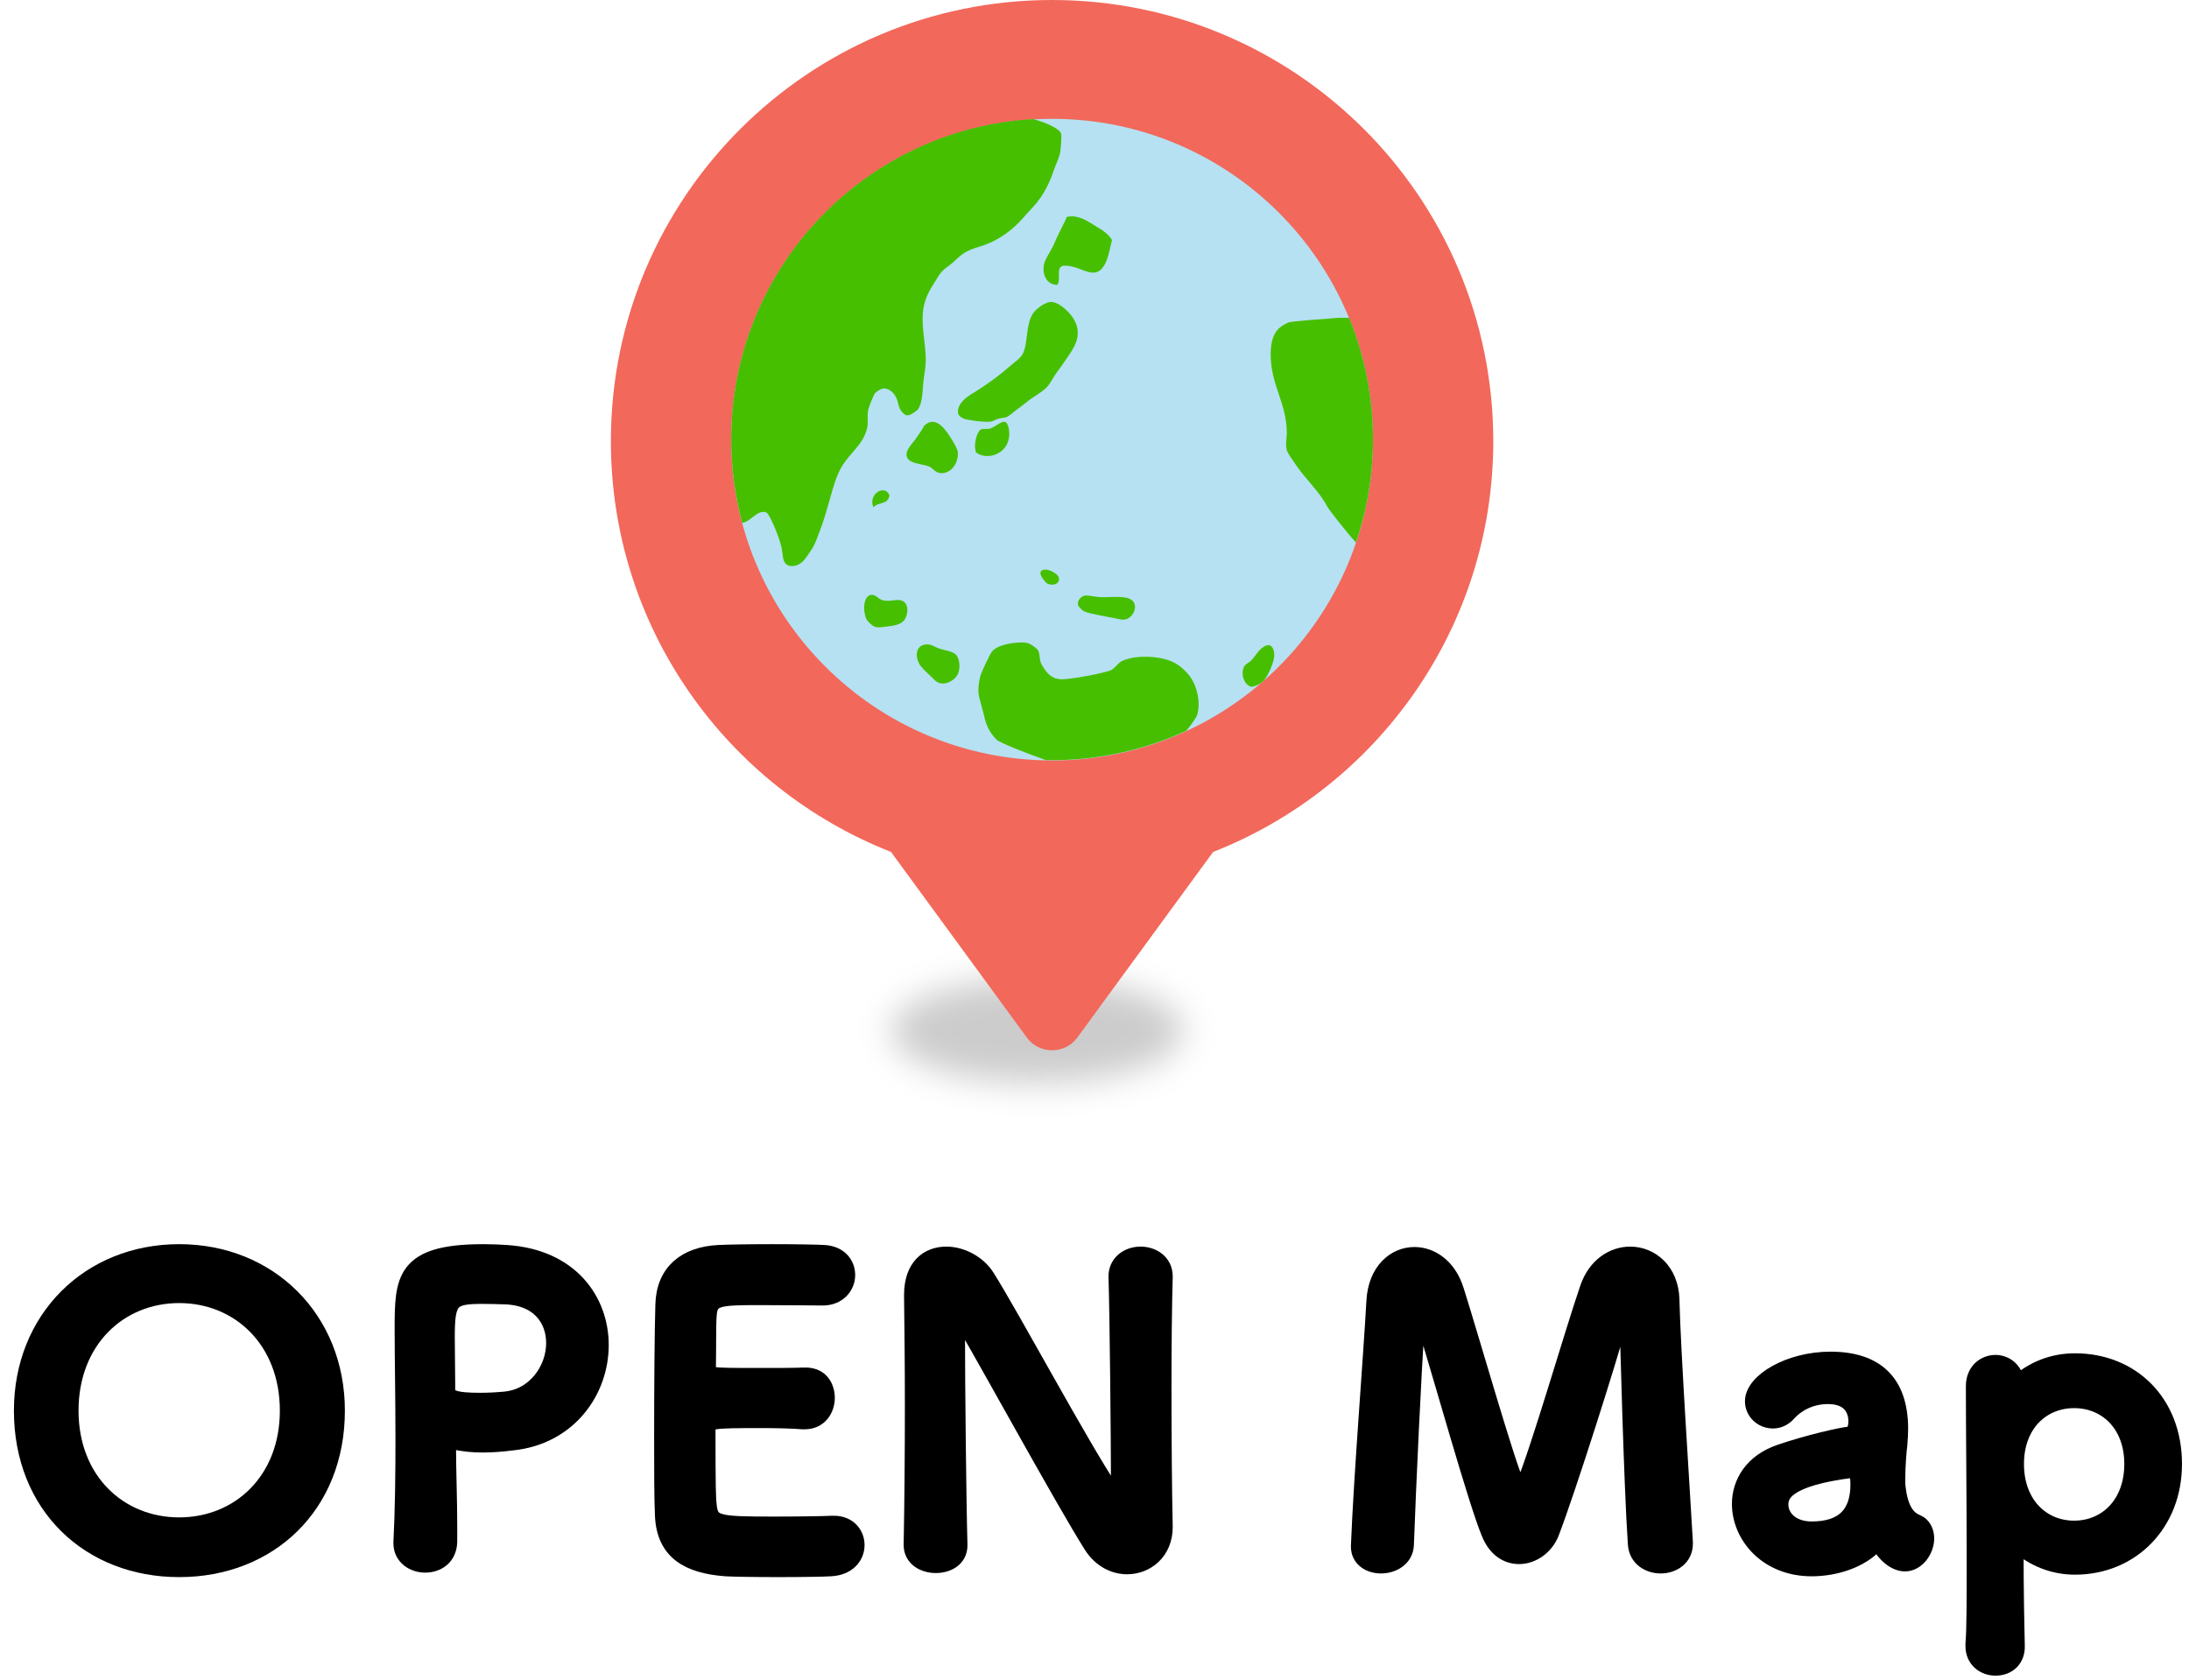
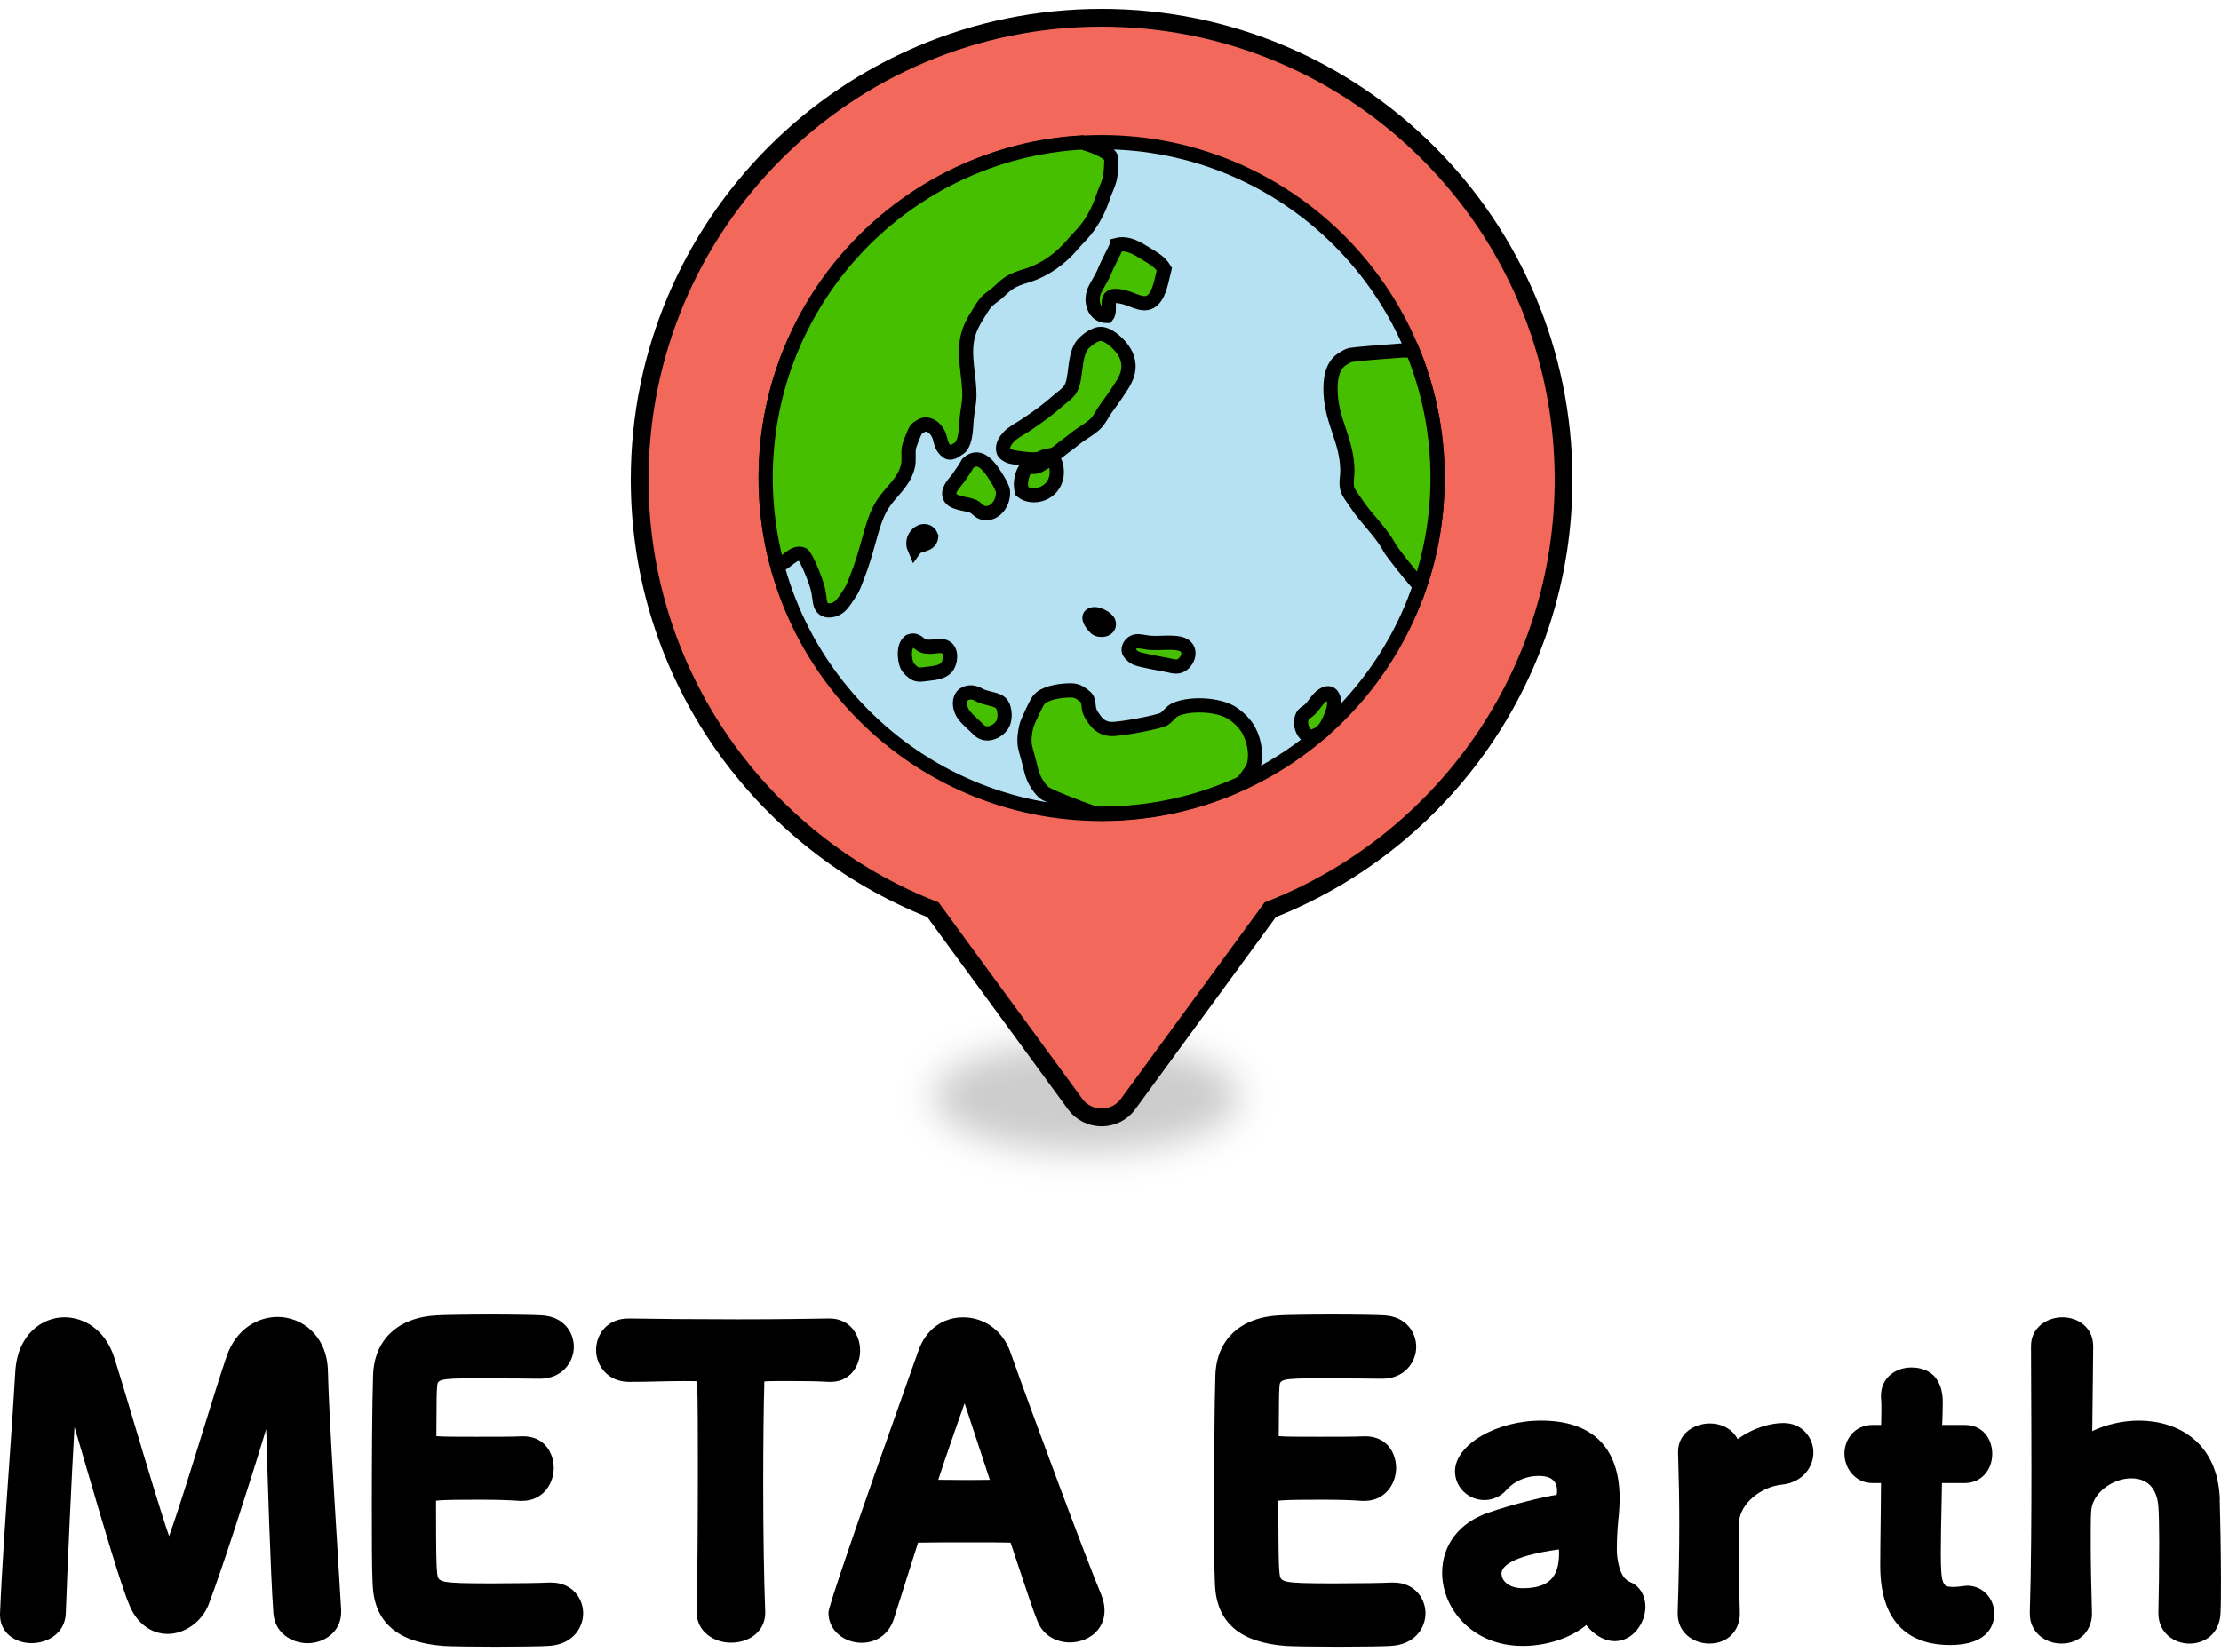
- <svg xmlns="http://www.w3.org/2000/svg" width="129" height="99" viewBox="0 0 129 99" fill="none">
-   <path d="M10.56 92.456C5.28 92.456 1.32 88.736 1.32 83.144C1.32 77.744 5.28 73.832 10.56 73.832C15.84 73.832 19.824 77.744 19.824 83.144C19.824 88.736 15.84 92.456 10.56 92.456ZM10.56 89.936C14.112 89.936 16.992 87.272 16.992 83.144C16.992 78.992 14.112 76.304 10.56 76.304C7.008 76.304 4.128 78.992 4.128 83.144C4.128 87.272 7.008 89.936 10.56 89.936Z" fill="black" />
-   <path d="M26.445 90.872C26.421 91.784 25.749 92.192 25.053 92.192C24.381 92.192 23.685 91.76 23.685 90.968C23.685 90.944 23.685 90.92 23.685 90.896C23.781 89.024 23.805 86.912 23.805 84.872C23.805 82.4 23.757 80.048 23.757 78.368C23.757 75.416 23.781 73.832 28.485 73.832C28.989 73.832 29.469 73.856 29.829 73.88C33.621 74.12 35.373 76.688 35.373 79.28C35.373 81.944 33.525 84.656 30.165 84.992C29.589 85.064 29.037 85.112 28.437 85.112C27.885 85.112 27.309 85.064 26.685 84.92C26.613 84.896 26.565 84.896 26.517 84.896C26.397 84.896 26.373 84.968 26.373 85.16C26.373 86.648 26.445 88.352 26.445 89.936C26.445 90.248 26.445 90.56 26.445 90.872ZM29.589 76.376C29.589 76.376 29.013 76.352 28.437 76.352C26.517 76.352 26.301 76.616 26.301 78.848C26.301 79.688 26.325 80.672 26.325 81.512C26.325 81.656 26.325 81.776 26.325 81.92C26.325 82.424 26.805 82.592 28.293 82.592C28.749 82.592 29.253 82.568 29.757 82.52C31.581 82.352 32.685 80.696 32.685 79.16C32.685 77.72 31.749 76.376 29.589 76.376Z" fill="black" />
-   <path d="M48.481 76.448C48.481 76.448 46.345 76.424 44.713 76.424C42.313 76.424 41.809 76.472 41.737 77.504C41.689 78.08 41.713 79.256 41.689 80.648C41.689 81.128 41.713 81.128 44.665 81.128C45.769 81.128 46.921 81.128 47.353 81.104C48.697 81.032 48.697 82.304 48.697 82.376C48.697 83.072 48.265 83.744 47.425 83.744C47.401 83.744 47.353 83.744 47.305 83.744C46.705 83.696 45.793 83.672 44.881 83.672C41.905 83.672 41.665 83.696 41.665 84.2C41.665 87.776 41.689 88.328 41.737 88.736C41.857 89.84 42.241 89.888 45.625 89.888C47.041 89.888 48.577 89.864 49.033 89.84C49.081 89.84 49.105 89.84 49.153 89.84C49.993 89.84 50.449 90.44 50.449 91.064C50.449 91.712 49.969 92.36 48.937 92.408C48.625 92.432 47.233 92.456 45.841 92.456C44.473 92.456 43.081 92.432 42.769 92.408C40.561 92.24 39.193 91.448 39.097 89.336C39.049 88.328 39.049 86.552 39.049 84.608C39.049 81.68 39.073 78.416 39.121 76.904C39.169 74.984 40.417 73.976 42.361 73.88C42.793 73.856 44.161 73.832 45.505 73.832C46.873 73.832 48.193 73.856 48.553 73.88C49.465 73.928 49.897 74.528 49.897 75.152C49.897 75.8 49.393 76.448 48.481 76.448Z" fill="black" />
-   <path d="M53.753 91.064V91.04C53.801 88.568 53.825 85.664 53.825 82.904C53.825 80.504 53.801 78.224 53.777 76.424C53.777 76.4 53.777 76.352 53.777 76.328C53.777 74.648 54.713 73.976 55.769 73.976C56.657 73.976 57.617 74.48 58.121 75.272C59.633 77.672 63.641 85.16 65.465 87.896C65.609 88.112 65.729 88.232 65.801 88.232C65.873 88.232 65.969 88.16 65.969 87.224C65.969 84.968 65.897 77.48 65.825 75.272C65.801 74.48 66.449 73.976 67.217 73.976C67.913 73.976 68.609 74.408 68.609 75.224C68.609 75.248 68.609 75.248 68.609 75.272C68.561 76.952 68.537 79.28 68.537 81.68C68.537 84.728 68.561 87.872 68.609 89.96C68.609 89.984 68.609 90.008 68.609 90.008C68.609 91.448 67.553 92.288 66.425 92.288C65.657 92.288 64.889 91.904 64.361 91.088C62.681 88.424 58.193 80.216 56.897 78.032C56.801 77.888 56.633 77.576 56.513 77.576C56.369 77.576 56.369 77.816 56.369 78.92C56.369 81.416 56.441 88.496 56.513 91.04C56.513 91.064 56.513 91.064 56.513 91.088C56.513 91.856 55.841 92.216 55.145 92.216C54.449 92.216 53.753 91.832 53.753 91.064Z" fill="black" />
-   <path d="M80.111 91.16C80.111 91.16 80.111 91.136 80.111 91.112C80.279 86.912 80.831 80.168 81.023 76.688C81.119 74.912 82.223 74 83.351 74C84.335 74 85.343 74.672 85.775 76.064C86.687 78.944 88.799 86.384 89.375 87.56C89.447 87.704 89.519 87.776 89.615 87.776C89.687 87.776 89.783 87.704 89.831 87.56C90.743 85.352 92.663 78.68 93.599 75.944C94.055 74.6 95.087 73.976 96.071 73.976C97.271 73.976 98.423 74.912 98.471 76.592C98.543 79.688 99.071 87.488 99.263 90.896C99.263 90.92 99.263 90.944 99.263 90.992C99.263 91.808 98.567 92.24 97.871 92.24C97.175 92.24 96.479 91.832 96.431 90.992C96.191 87.56 95.951 78.032 95.951 78.032C95.951 77.624 95.855 77.456 95.735 77.456C95.615 77.456 95.447 77.672 95.375 77.96C94.847 79.952 92.375 87.752 91.391 90.32C91.079 91.136 90.311 91.688 89.519 91.688C88.847 91.688 88.175 91.304 87.791 90.344C87.023 88.52 84.911 80.912 84.023 78.08C83.927 77.792 83.807 77.624 83.711 77.624C83.591 77.624 83.495 77.816 83.447 78.32C83.279 80.432 82.943 87.728 82.823 91.04C82.799 91.832 82.079 92.24 81.383 92.24C80.735 92.24 80.111 91.88 80.111 91.16Z" fill="black" />
-   <path d="M112.26 92.12C111.996 92.12 111.684 92 111.396 91.76C111.18 91.592 110.964 91.328 110.748 90.968C110.724 90.92 110.676 90.896 110.652 90.896C110.604 90.896 110.556 90.92 110.508 90.968C109.692 91.904 108.18 92.408 106.764 92.408C104.124 92.408 102.564 90.488 102.564 88.64C102.564 87.416 103.284 86.192 104.892 85.64C106.548 85.064 108.612 84.608 108.996 84.584C109.236 84.56 109.428 84.272 109.428 83.768C109.428 83.48 109.356 82.256 107.724 82.256C106.644 82.256 105.828 82.76 105.372 83.264C105.108 83.576 104.772 83.696 104.484 83.696C103.86 83.696 103.332 83.216 103.332 82.592C103.332 81.44 105.444 80.168 107.868 80.168C110.508 80.168 111.948 81.464 111.948 84.224C111.948 84.536 111.924 84.824 111.9 85.16C111.852 85.52 111.78 86.432 111.78 87.152C111.78 87.368 111.78 87.56 111.804 87.704C112.02 89.624 112.908 89.696 113.1 89.84C113.364 90.032 113.484 90.344 113.484 90.68C113.484 91.352 112.956 92.12 112.26 92.12ZM109.212 86.6H109.188C105.132 87.104 104.892 88.112 104.892 88.688C104.892 89.432 105.54 90.176 106.764 90.176C108.708 90.176 109.548 89.192 109.548 87.488C109.548 87.128 109.5 86.6 109.212 86.6Z" fill="black" />
-   <path d="M118.799 81.464C118.823 81.512 118.847 81.536 118.871 81.536C118.895 81.536 118.919 81.536 118.943 81.512C119.831 80.744 120.959 80.264 122.279 80.264C125.591 80.264 128.087 82.664 128.087 86.288C128.087 89.792 125.591 92.312 122.279 92.312C120.959 92.312 119.831 91.808 118.943 91.04C118.895 91.016 118.847 90.968 118.823 90.968C118.775 90.968 118.751 91.016 118.751 91.112C118.751 93.752 118.799 96.032 118.823 97.016C118.847 97.76 118.343 98.264 117.599 98.264C116.951 98.264 116.327 97.832 116.327 97.016C116.327 96.968 116.327 96.944 116.327 96.896C116.399 96.032 116.399 94.232 116.399 92.12C116.399 88.496 116.351 83.984 116.351 81.704C116.351 80.816 116.975 80.36 117.599 80.36C118.151 80.36 118.703 80.744 118.799 81.464ZM122.231 90.128C124.151 90.128 125.687 88.664 125.687 86.288C125.687 83.936 124.151 82.496 122.231 82.496C120.311 82.496 118.775 83.936 118.775 86.288C118.775 88.664 120.311 90.128 122.231 90.128Z" fill="black" />
-   <path d="M10.56 92.456C5.28 92.456 1.32 88.736 1.32 83.144C1.32 77.744 5.28 73.832 10.56 73.832C15.84 73.832 19.824 77.744 19.824 83.144C19.824 88.736 15.84 92.456 10.56 92.456ZM10.56 89.936C14.112 89.936 16.992 87.272 16.992 83.144C16.992 78.992 14.112 76.304 10.56 76.304C7.008 76.304 4.128 78.992 4.128 83.144C4.128 87.272 7.008 89.936 10.56 89.936Z" stroke="black" />
-   <path d="M26.445 90.872C26.421 91.784 25.749 92.192 25.053 92.192C24.381 92.192 23.685 91.76 23.685 90.968C23.685 90.944 23.685 90.92 23.685 90.896C23.781 89.024 23.805 86.912 23.805 84.872C23.805 82.4 23.757 80.048 23.757 78.368C23.757 75.416 23.781 73.832 28.485 73.832C28.989 73.832 29.469 73.856 29.829 73.88C33.621 74.12 35.373 76.688 35.373 79.28C35.373 81.944 33.525 84.656 30.165 84.992C29.589 85.064 29.037 85.112 28.437 85.112C27.885 85.112 27.309 85.064 26.685 84.92C26.613 84.896 26.565 84.896 26.517 84.896C26.397 84.896 26.373 84.968 26.373 85.16C26.373 86.648 26.445 88.352 26.445 89.936C26.445 90.248 26.445 90.56 26.445 90.872ZM29.589 76.376C29.589 76.376 29.013 76.352 28.437 76.352C26.517 76.352 26.301 76.616 26.301 78.848C26.301 79.688 26.325 80.672 26.325 81.512C26.325 81.656 26.325 81.776 26.325 81.92C26.325 82.424 26.805 82.592 28.293 82.592C28.749 82.592 29.253 82.568 29.757 82.52C31.581 82.352 32.685 80.696 32.685 79.16C32.685 77.72 31.749 76.376 29.589 76.376Z" stroke="black" />
-   <path d="M48.481 76.448C48.481 76.448 46.345 76.424 44.713 76.424C42.313 76.424 41.809 76.472 41.737 77.504C41.689 78.08 41.713 79.256 41.689 80.648C41.689 81.128 41.713 81.128 44.665 81.128C45.769 81.128 46.921 81.128 47.353 81.104C48.697 81.032 48.697 82.304 48.697 82.376C48.697 83.072 48.265 83.744 47.425 83.744C47.401 83.744 47.353 83.744 47.305 83.744C46.705 83.696 45.793 83.672 44.881 83.672C41.905 83.672 41.665 83.696 41.665 84.2C41.665 87.776 41.689 88.328 41.737 88.736C41.857 89.84 42.241 89.888 45.625 89.888C47.041 89.888 48.577 89.864 49.033 89.84C49.081 89.84 49.105 89.84 49.153 89.84C49.993 89.84 50.449 90.44 50.449 91.064C50.449 91.712 49.969 92.36 48.937 92.408C48.625 92.432 47.233 92.456 45.841 92.456C44.473 92.456 43.081 92.432 42.769 92.408C40.561 92.24 39.193 91.448 39.097 89.336C39.049 88.328 39.049 86.552 39.049 84.608C39.049 81.68 39.073 78.416 39.121 76.904C39.169 74.984 40.417 73.976 42.361 73.88C42.793 73.856 44.161 73.832 45.505 73.832C46.873 73.832 48.193 73.856 48.553 73.88C49.465 73.928 49.897 74.528 49.897 75.152C49.897 75.8 49.393 76.448 48.481 76.448Z" stroke="black" />
-   <path d="M53.753 91.064V91.04C53.801 88.568 53.825 85.664 53.825 82.904C53.825 80.504 53.801 78.224 53.777 76.424C53.777 76.4 53.777 76.352 53.777 76.328C53.777 74.648 54.713 73.976 55.769 73.976C56.657 73.976 57.617 74.48 58.121 75.272C59.633 77.672 63.641 85.16 65.465 87.896C65.609 88.112 65.729 88.232 65.801 88.232C65.873 88.232 65.969 88.16 65.969 87.224C65.969 84.968 65.897 77.48 65.825 75.272C65.801 74.48 66.449 73.976 67.217 73.976C67.913 73.976 68.609 74.408 68.609 75.224C68.609 75.248 68.609 75.248 68.609 75.272C68.561 76.952 68.537 79.28 68.537 81.68C68.537 84.728 68.561 87.872 68.609 89.96C68.609 89.984 68.609 90.008 68.609 90.008C68.609 91.448 67.553 92.288 66.425 92.288C65.657 92.288 64.889 91.904 64.361 91.088C62.681 88.424 58.193 80.216 56.897 78.032C56.801 77.888 56.633 77.576 56.513 77.576C56.369 77.576 56.369 77.816 56.369 78.92C56.369 81.416 56.441 88.496 56.513 91.04C56.513 91.064 56.513 91.064 56.513 91.088C56.513 91.856 55.841 92.216 55.145 92.216C54.449 92.216 53.753 91.832 53.753 91.064Z" stroke="black" />
-   <path d="M80.111 91.16C80.111 91.16 80.111 91.136 80.111 91.112C80.279 86.912 80.831 80.168 81.023 76.688C81.119 74.912 82.223 74 83.351 74C84.335 74 85.343 74.672 85.775 76.064C86.687 78.944 88.799 86.384 89.375 87.56C89.447 87.704 89.519 87.776 89.615 87.776C89.687 87.776 89.783 87.704 89.831 87.56C90.743 85.352 92.663 78.68 93.599 75.944C94.055 74.6 95.087 73.976 96.071 73.976C97.271 73.976 98.423 74.912 98.471 76.592C98.543 79.688 99.071 87.488 99.263 90.896C99.263 90.92 99.263 90.944 99.263 90.992C99.263 91.808 98.567 92.24 97.871 92.24C97.175 92.24 96.479 91.832 96.431 90.992C96.191 87.56 95.951 78.032 95.951 78.032C95.951 77.624 95.855 77.456 95.735 77.456C95.615 77.456 95.447 77.672 95.375 77.96C94.847 79.952 92.375 87.752 91.391 90.32C91.079 91.136 90.311 91.688 89.519 91.688C88.847 91.688 88.175 91.304 87.791 90.344C87.023 88.52 84.911 80.912 84.023 78.08C83.927 77.792 83.807 77.624 83.711 77.624C83.591 77.624 83.495 77.816 83.447 78.32C83.279 80.432 82.943 87.728 82.823 91.04C82.799 91.832 82.079 92.24 81.383 92.24C80.735 92.24 80.111 91.88 80.111 91.16Z" stroke="black" />
-   <path d="M112.26 92.12C111.996 92.12 111.684 92 111.396 91.76C111.18 91.592 110.964 91.328 110.748 90.968C110.724 90.92 110.676 90.896 110.652 90.896C110.604 90.896 110.556 90.92 110.508 90.968C109.692 91.904 108.18 92.408 106.764 92.408C104.124 92.408 102.564 90.488 102.564 88.64C102.564 87.416 103.284 86.192 104.892 85.64C106.548 85.064 108.612 84.608 108.996 84.584C109.236 84.56 109.428 84.272 109.428 83.768C109.428 83.48 109.356 82.256 107.724 82.256C106.644 82.256 105.828 82.76 105.372 83.264C105.108 83.576 104.772 83.696 104.484 83.696C103.86 83.696 103.332 83.216 103.332 82.592C103.332 81.44 105.444 80.168 107.868 80.168C110.508 80.168 111.948 81.464 111.948 84.224C111.948 84.536 111.924 84.824 111.9 85.16C111.852 85.52 111.78 86.432 111.78 87.152C111.78 87.368 111.78 87.56 111.804 87.704C112.02 89.624 112.908 89.696 113.1 89.84C113.364 90.032 113.484 90.344 113.484 90.68C113.484 91.352 112.956 92.12 112.26 92.12ZM109.212 86.6H109.188C105.132 87.104 104.892 88.112 104.892 88.688C104.892 89.432 105.54 90.176 106.764 90.176C108.708 90.176 109.548 89.192 109.548 87.488C109.548 87.128 109.5 86.6 109.212 86.6Z" stroke="black" />
-   <path d="M118.799 81.464C118.823 81.512 118.847 81.536 118.871 81.536C118.895 81.536 118.919 81.536 118.943 81.512C119.831 80.744 120.959 80.264 122.279 80.264C125.591 80.264 128.087 82.664 128.087 86.288C128.087 89.792 125.591 92.312 122.279 92.312C120.959 92.312 119.831 91.808 118.943 91.04C118.895 91.016 118.847 90.968 118.823 90.968C118.775 90.968 118.751 91.016 118.751 91.112C118.751 93.752 118.799 96.032 118.823 97.016C118.847 97.76 118.343 98.264 117.599 98.264C116.951 98.264 116.327 97.832 116.327 97.016C116.327 96.968 116.327 96.944 116.327 96.896C116.399 96.032 116.399 94.232 116.399 92.12C116.399 88.496 116.351 83.984 116.351 81.704C116.351 80.816 116.975 80.36 117.599 80.36C118.151 80.36 118.703 80.744 118.799 81.464ZM122.231 90.128C124.151 90.128 125.687 88.664 125.687 86.288C125.687 83.936 124.151 82.496 122.231 82.496C120.311 82.496 118.775 83.936 118.775 86.288C118.775 88.664 120.311 90.128 122.231 90.128Z" stroke="black" />
-   <g filter="url(#filter0_f_1_1563)">
-     <ellipse cx="61.136" cy="60.749" rx="8.591" ry="3.068" fill="black" fill-opacity="0.2" />
+ <svg xmlns="http://www.w3.org/2000/svg" width="125" height="93" viewBox="0 0 125 93" fill="none">
+   <path d="M78.435 89.091H78.292C77.893 89.115 76.488 89.137 75.109 89.137C72.075 89.137 72.07 89.072 72.012 88.558C71.969 88.183 71.949 87.529 71.949 84.484C72.353 84.426 73.48 84.426 74.406 84.426C75.333 84.426 76.121 84.449 76.657 84.492H76.804C77.954 84.492 78.576 83.534 78.576 82.631C78.576 82.439 78.536 81.771 78.037 81.295C77.701 80.98 77.24 80.828 76.703 80.859C76.311 80.882 75.238 80.882 74.2 80.882C73.162 80.882 72.331 80.882 71.969 80.848C71.975 80.415 71.978 80.004 71.978 79.635V79.569C71.981 78.912 71.984 78.393 72.009 78.078C72.038 77.668 72.044 77.593 74.243 77.593C75.769 77.593 77.773 77.616 77.796 77.616C79.035 77.616 79.706 76.69 79.706 75.821C79.706 75.012 79.141 74.115 77.902 74.049C77.567 74.026 76.316 74.003 74.992 74.003C73.667 74.003 72.394 74.026 72.001 74.049C69.799 74.158 68.451 75.431 68.402 77.455C68.35 79.044 68.333 82.37 68.333 84.736C68.333 86.545 68.333 88.257 68.379 89.218C68.474 91.337 69.781 92.464 72.371 92.659C72.7 92.684 74.045 92.704 75.31 92.704C76.574 92.704 77.942 92.684 78.255 92.659C79.611 92.596 80.228 91.661 80.228 90.818C80.228 89.975 79.6 89.091 78.433 89.091H78.435Z" fill="black" />
+   <path d="M92.013 89.206C91.932 89.146 91.855 89.112 91.78 89.077C91.562 88.98 91.152 88.796 91.012 87.555C90.998 87.466 90.998 87.302 90.998 87.127C90.998 86.488 91.061 85.651 91.109 85.292L91.118 85.18C91.138 84.894 91.155 84.65 91.155 84.369C91.155 81.493 89.627 79.973 86.737 79.973C84.199 79.973 81.888 81.335 81.888 82.832C81.888 83.721 82.633 84.446 83.548 84.446C84.03 84.446 84.494 84.226 84.81 83.85C85.24 83.374 85.911 83.087 86.602 83.087C87.293 83.087 87.634 83.365 87.634 83.939C87.634 84.036 87.623 84.108 87.611 84.154C86.966 84.246 85.174 84.664 83.746 85.163C82.129 85.719 81.165 86.978 81.165 88.532C81.165 90.56 82.86 92.659 85.698 92.659C87.069 92.659 88.417 92.203 89.277 91.483C89.418 91.661 89.561 91.807 89.701 91.919C90.066 92.223 90.484 92.389 90.88 92.389C91.898 92.389 92.606 91.371 92.606 90.46C92.606 89.929 92.394 89.484 92.016 89.209L92.013 89.206ZM87.746 87.449C87.746 88.822 87.132 89.41 85.696 89.41C84.913 89.41 84.506 88.991 84.506 88.581C84.506 88.237 84.936 87.612 87.737 87.222C87.743 87.282 87.746 87.357 87.746 87.449Z" fill="black" />
+   <path d="M100.38 80.108C99.686 80.108 98.703 80.355 97.796 81.017C97.501 80.432 96.867 80.131 96.239 80.131C95.368 80.131 94.444 80.69 94.444 81.722V81.785C94.493 83.411 94.513 84.541 94.513 85.817C94.513 87.274 94.484 88.802 94.421 90.795V90.841C94.421 91.933 95.333 92.524 96.194 92.524C96.715 92.524 97.157 92.349 97.469 92.022C97.773 91.704 97.943 91.237 97.92 90.781C97.871 89.109 97.851 88.031 97.851 87.176C97.851 86.577 97.851 86.107 97.874 85.711C97.928 84.596 99.173 83.695 100.257 83.583C101.495 83.457 102.06 82.554 102.06 81.768C102.06 80.983 101.47 80.108 100.377 80.108H100.38Z" fill="black" />
+   <path d="M110.694 89.272C110.605 89.272 110.531 89.286 110.485 89.295H110.442C110.281 89.318 110.118 89.338 109.992 89.338C109.361 89.338 109.229 89.338 109.229 87.422C109.229 86.574 109.252 85.596 109.272 84.707C109.283 84.242 109.292 83.824 109.295 83.491H110.557C111.586 83.491 112.125 82.668 112.125 81.854C112.125 81.039 111.635 80.216 110.557 80.216H109.306C109.321 79.912 109.341 79.362 109.341 78.935C109.341 77.693 108.696 76.982 107.569 76.982C106.723 76.982 105.863 77.53 105.863 78.576V78.694C105.886 78.918 105.886 79.178 105.886 79.434C105.886 79.689 105.88 79.953 105.871 80.216H105.398C104.363 80.216 103.807 81.048 103.807 81.831C103.807 82.614 104.366 83.491 105.398 83.491H105.865V83.574C105.865 84.027 105.857 84.744 105.845 85.516V85.556C105.834 86.465 105.82 87.44 105.82 88.142C105.82 91.832 107.953 92.607 109.742 92.607C111.996 92.607 112.24 91.368 112.24 90.835C112.24 90.063 111.661 89.266 110.694 89.266V89.272Z" fill="black" />
+   <path d="M124.934 84.42C124.831 81.143 122.514 79.973 120.378 79.973C119.469 79.973 118.525 80.191 117.754 80.564C117.766 79.721 117.777 78.502 117.791 77.312L117.806 75.795C117.806 74.72 116.937 74.158 116.079 74.158C115.222 74.158 114.307 74.723 114.307 75.772C114.307 76.414 114.31 77.266 114.316 78.25C114.322 79.592 114.33 81.177 114.33 82.809C114.33 85.14 114.316 88.418 114.239 90.795V90.841C114.239 91.933 115.153 92.524 116.011 92.524C116.532 92.524 116.974 92.349 117.287 92.022C117.591 91.704 117.76 91.236 117.737 90.78C117.691 89.189 117.668 87.853 117.668 86.815C117.668 86.078 117.668 85.496 117.691 85.1C117.743 84.028 118.924 83.225 119.948 83.225C121.198 83.225 121.444 84.248 121.479 84.859C121.502 85.212 121.522 85.952 121.522 86.815C121.522 88.214 121.499 89.869 121.476 90.783V90.821C121.476 91.927 122.376 92.527 123.225 92.527C124.074 92.527 124.94 91.979 124.974 90.78C124.997 90.293 124.997 89.668 124.997 88.942C124.997 87.325 124.954 85.341 124.928 84.42H124.934Z" fill="black" />
+   <path d="M18.988 87.107C18.773 83.606 18.504 79.248 18.455 77.16C18.398 75.176 16.984 74.138 15.619 74.138C14.598 74.138 13.308 74.728 12.746 76.38C12.405 77.381 11.923 78.932 11.412 80.584C10.764 82.683 10.045 85.011 9.517 86.476C9.041 85.103 8.241 82.422 7.57 80.177L7.561 80.148C7.137 78.728 6.736 77.386 6.458 76.506C5.924 74.774 4.645 74.158 3.627 74.158C2.374 74.158 0.975 75.121 0.86 77.235C0.789 78.511 0.665 80.277 0.536 82.155C0.33 85.091 0.097 88.421 0 90.858V90.909C0 91.953 0.892 92.501 1.772 92.501C2.707 92.501 3.67 91.922 3.702 90.818C3.799 88.154 4.029 83.119 4.192 80.331C4.39 81.002 4.614 81.759 4.84 82.539C5.752 85.656 6.787 89.186 7.28 90.353C7.688 91.371 8.496 91.982 9.443 91.982C10.389 91.982 11.37 91.299 11.742 90.325C12.479 88.403 14.088 83.408 14.982 80.449C15.063 83.273 15.223 88.495 15.384 90.786C15.447 91.913 16.405 92.504 17.314 92.504C18.223 92.504 19.201 91.89 19.201 90.752V90.631C19.149 89.725 19.072 88.487 18.988 87.11V87.107Z" fill="black" />
+   <path d="M31.026 89.091H30.883C30.484 89.115 29.079 89.137 27.7 89.137C24.666 89.137 24.66 89.072 24.603 88.558C24.56 88.18 24.54 87.526 24.54 84.484C24.944 84.426 26.071 84.426 26.997 84.426C27.923 84.426 28.712 84.449 29.248 84.492H29.394C30.547 84.492 31.166 83.534 31.166 82.631C31.166 82.439 31.126 81.771 30.627 81.295C30.289 80.974 29.842 80.828 29.294 80.859C28.904 80.882 27.829 80.882 26.791 80.882C25.753 80.882 24.921 80.882 24.56 80.848C24.566 80.397 24.568 79.97 24.568 79.589C24.568 78.924 24.574 78.396 24.6 78.078C24.629 77.668 24.634 77.593 26.834 77.593C28.362 77.593 30.364 77.616 30.387 77.616C31.625 77.616 32.296 76.69 32.296 75.821C32.296 75.012 31.731 74.115 30.495 74.049C30.16 74.026 28.91 74.003 27.585 74.003C26.26 74.003 24.987 74.026 24.594 74.049C22.392 74.158 21.044 75.431 20.996 77.455C20.944 79.038 20.927 82.367 20.927 84.736C20.927 86.545 20.927 88.257 20.973 89.218C21.07 91.337 22.375 92.464 24.964 92.659C25.294 92.684 26.639 92.704 27.903 92.704C29.168 92.704 30.536 92.684 30.848 92.659C32.205 92.596 32.821 91.661 32.821 90.818C32.821 89.975 32.193 89.091 31.026 89.091Z" fill="black" />
+   <path d="M44.689 77.748C45.217 77.748 45.871 77.748 46.657 77.793H46.748C47.838 77.793 48.408 76.902 48.408 76.021C48.408 75.511 48.208 75.009 47.869 74.68C47.554 74.373 47.127 74.218 46.648 74.226C45.879 74.241 43.838 74.272 41.521 74.272C39.204 74.272 36.772 74.249 35.413 74.226H35.367C34.174 74.226 33.549 75.118 33.549 75.999C33.549 76.879 34.203 77.793 35.413 77.793C35.975 77.793 36.54 77.782 37.076 77.768C37.549 77.756 37.997 77.748 38.401 77.748C38.754 77.748 39.052 77.748 39.236 77.756C39.276 78.949 39.276 80.77 39.276 82.694C39.276 85.96 39.25 89.106 39.207 90.712V90.749C39.207 91.87 40.202 92.475 41.137 92.475C41.742 92.475 42.292 92.26 42.645 91.884C42.943 91.569 43.092 91.147 43.066 90.7C42.998 89.017 42.955 86.218 42.955 83.574C42.955 81.341 42.977 79.242 43.018 77.768C43.299 77.745 43.886 77.745 44.689 77.745V77.748Z" fill="black" />
+   <path d="M56.859 76.102C56.44 74.921 55.402 74.161 54.215 74.161C53.028 74.161 52.096 74.872 51.683 76.059L51.322 77.071C48.191 85.878 46.625 90.447 46.625 90.778C46.625 91.844 47.571 92.481 48.489 92.481C49.343 92.481 50.04 91.973 50.304 91.15C50.516 90.471 50.8 89.579 51.121 88.57L51.669 86.841C52.274 86.826 53.607 86.826 54.803 86.826C55.637 86.826 56.435 86.826 56.876 86.841L57.203 87.824C57.739 89.441 58.164 90.72 58.387 91.257C58.729 92.145 59.554 92.461 60.211 92.461C61.157 92.461 62.164 91.833 62.164 90.666C62.164 90.385 62.104 90.084 61.983 89.785C61.212 87.962 58.27 80.073 56.859 76.105V76.102ZM55.709 83.308C54.955 83.322 53.834 83.322 53.037 83.308C52.959 83.308 52.882 83.308 52.807 83.305C53.131 82.296 53.891 80.099 54.29 78.995C54.634 80.047 55.156 81.633 55.709 83.308Z" fill="black" />
+   <g filter="url(#filter0_f_155_4372)">
+     <ellipse cx="61.136" cy="61.749" rx="8.591" ry="3.068" fill="black" fill-opacity="0.2" />
  </g>
-   <path fill-rule="evenodd" clip-rule="evenodd" d="M62 0C76.359 0 88 11.641 88 26C88 37.01 81.157 46.421 71.492 50.213L63.481 61.163C63.314 61.392 63.092 61.579 62.834 61.708C62.577 61.837 62.291 61.905 62 61.905C61.709 61.905 61.423 61.837 61.166 61.708C60.908 61.579 60.686 61.392 60.519 61.163L52.508 50.213C42.843 46.421 36 37.01 36 26C36 11.641 47.641 0 62 0Z" fill="#F2685B" />
-   <path d="M62 44.821C72.443 44.821 80.909 36.355 80.909 25.912C80.909 15.469 72.443 7.003 62 7.003C51.557 7.003 43.091 15.469 43.091 25.912C43.091 36.355 51.557 44.821 62 44.821Z" fill="#B6E1F2" />
-   <path fill-rule="evenodd" clip-rule="evenodd" d="M45.168 30.209C45.332 30.273 45.905 31.585 46.053 32.248C46.13 32.591 46.111 33.017 46.284 33.21C46.533 33.487 47.018 33.355 47.265 33.133C47.474 32.946 47.661 32.632 47.843 32.363C48.032 32.083 48.137 31.742 48.266 31.421C48.535 30.748 48.734 30.014 48.92 29.362C49.108 28.701 49.3 27.972 49.67 27.4C50.177 26.616 50.855 26.189 51.094 25.264C51.181 24.927 51.101 24.585 51.151 24.225C51.181 24.014 51.489 23.269 51.555 23.186C51.645 23.073 51.939 22.903 52.055 22.898C52.457 22.879 52.708 23.216 52.825 23.456C52.926 23.663 52.929 23.934 53.075 24.168C53.14 24.274 53.299 24.46 53.421 24.475C53.6 24.498 53.733 24.393 53.786 24.36C53.874 24.306 54.021 24.212 54.075 24.148C54.348 23.827 54.364 23.127 54.401 22.648C54.438 22.188 54.546 21.737 54.556 21.32C54.581 20.239 54.205 19.056 54.46 17.973C54.576 17.477 54.792 17.08 55.037 16.703C55.191 16.466 55.337 16.182 55.518 15.991C55.69 15.81 55.93 15.665 56.133 15.491C56.337 15.317 56.522 15.114 56.73 14.972C57.071 14.738 57.403 14.635 57.749 14.529C58.851 14.193 59.713 13.534 60.385 12.74C60.615 12.468 60.86 12.238 61.078 11.971C61.517 11.431 61.862 10.771 62.097 10.047C62.218 9.677 62.408 9.362 62.482 8.95C62.511 8.792 62.566 8.108 62.54 7.911C62.5 7.613 61.718 7.249 60.895 7.019C50.967 7.591 43.091 15.823 43.091 25.895C43.091 27.599 43.318 29.25 43.74 30.82C44.277 30.74 44.633 30 45.168 30.209Z" fill="#46BF00" />
-   <path fill-rule="evenodd" clip-rule="evenodd" d="M62.176 14.242C62.356 13.795 62.853 12.904 62.856 12.792C63.478 12.63 64.042 13.003 64.447 13.253C64.891 13.526 65.28 13.729 65.532 14.145C65.384 14.714 65.289 15.46 64.918 15.849C64.446 16.346 63.855 15.872 63.228 15.722C63.05 15.679 62.803 15.642 62.664 15.664C62.191 15.741 62.558 16.468 62.303 16.789C61.55 16.78 61.348 15.927 61.596 15.356C61.722 15.065 62.001 14.678 62.177 14.241L62.176 14.242Z" fill="#46BF00" />
-   <path fill-rule="evenodd" clip-rule="evenodd" d="M61.869 17.803C61.457 17.86 60.989 18.297 60.873 18.474C60.435 19.142 60.593 20.224 60.276 20.847C60.128 21.137 59.772 21.352 59.479 21.614C58.937 22.098 58.268 22.575 57.684 22.957C57.304 23.206 56.979 23.362 56.763 23.605C56.651 23.731 56.387 24.03 56.464 24.371C56.5 24.535 56.722 24.663 56.888 24.707C57.15 24.776 58.013 24.898 58.383 24.851C58.504 24.835 58.649 24.738 58.831 24.683C58.984 24.636 59.179 24.634 59.304 24.587C59.484 24.519 59.681 24.316 59.902 24.156C60.124 23.994 60.333 23.84 60.5 23.7C60.873 23.389 61.379 23.149 61.695 22.814C61.909 22.587 62.059 22.253 62.243 21.999C62.39 21.795 62.542 21.597 62.691 21.375C62.983 20.942 63.35 20.461 63.464 20.009C63.619 19.384 63.391 18.91 63.09 18.546C62.85 18.256 62.316 17.742 61.869 17.803Z" fill="#46BF00" />
-   <path fill-rule="evenodd" clip-rule="evenodd" d="M79.504 18.734C79.258 18.737 78.992 18.719 78.74 18.743C78.256 18.788 76.121 18.921 75.912 19.012C75.769 19.074 75.53 19.219 75.431 19.3C74.943 19.704 74.849 20.435 74.892 21.186C74.986 22.82 75.812 23.812 75.834 25.496C75.838 25.791 75.734 26.195 75.834 26.534C75.903 26.767 76.116 27.015 76.277 27.265C76.877 28.201 77.716 28.901 78.22 29.863C78.302 30.02 79.286 31.298 79.909 31.979C80.557 30.07 80.909 28.024 80.909 25.895C80.909 23.361 80.409 20.943 79.504 18.734H79.504Z" fill="#46BF00" />
-   <path fill-rule="evenodd" clip-rule="evenodd" d="M56.145 25.991C55.785 25.405 55.179 24.419 54.471 25.084C54.307 25.383 54.144 25.602 53.922 25.924C53.773 26.14 53.373 26.498 53.428 26.866C53.501 27.355 54.373 27.327 54.773 27.504C54.953 27.584 55.113 27.828 55.349 27.874C55.978 27.998 56.496 27.339 56.447 26.664C56.435 26.507 56.269 26.192 56.145 25.991V25.991Z" fill="#46BF00" />
-   <path fill-rule="evenodd" clip-rule="evenodd" d="M59.244 24.873C58.996 24.787 58.605 25.22 58.302 25.27C58.096 25.305 57.877 25.236 57.755 25.35C57.568 25.525 57.358 26.156 57.513 26.661C58.127 27.142 59.305 26.823 59.463 25.788C59.514 25.451 59.426 24.937 59.244 24.874V24.873Z" fill="#46BF00" />
-   <path fill-rule="evenodd" clip-rule="evenodd" d="M51.474 29.907C51.716 29.573 52.346 29.771 52.414 29.198C52.154 28.509 51.131 29.118 51.474 29.907Z" fill="#46BF00" />
-   <path fill-rule="evenodd" clip-rule="evenodd" d="M61.386 33.633C61.114 33.833 61.704 34.419 61.733 34.403C62.065 34.563 62.516 34.391 62.387 34.018C62.307 33.788 61.665 33.429 61.386 33.633Z" fill="#46BF00" />
-   <path fill-rule="evenodd" clip-rule="evenodd" d="M53.229 35.442C52.873 35.239 52.446 35.518 51.979 35.365C51.709 35.277 51.582 34.959 51.228 35.095C51.214 35.099 51.19 35.096 51.19 35.114C50.834 35.369 50.888 36.114 51.055 36.481C51.112 36.606 51.377 36.88 51.555 36.942C51.773 37.019 52.009 36.951 52.306 36.923C52.74 36.882 53.077 36.793 53.267 36.577C53.508 36.304 53.587 35.646 53.229 35.442H53.229Z" fill="#46BF00" />
-   <path fill-rule="evenodd" clip-rule="evenodd" d="M66.716 35.385C66.352 35.061 65.379 35.232 64.791 35.192C64.506 35.172 64.245 35.104 64.022 35.096C63.752 35.087 63.492 35.363 63.522 35.616C63.539 35.766 63.774 35.972 63.906 36.039C64.176 36.174 65.383 36.373 65.715 36.443C65.896 36.481 66.096 36.542 66.273 36.52C66.744 36.459 67.12 35.745 66.716 35.385Z" fill="#46BF00" />
-   <path fill-rule="evenodd" clip-rule="evenodd" d="M55.365 38.231C55.082 38.141 54.889 37.951 54.576 37.981C53.857 38.049 53.948 38.871 54.268 39.269C54.507 39.568 54.847 39.838 55.075 40.078C55.527 40.55 56.309 40.139 56.48 39.654C56.6 39.313 56.539 38.775 56.326 38.577C56.12 38.386 55.751 38.354 55.364 38.231H55.365Z" fill="#46BF00" />
-   <path fill-rule="evenodd" clip-rule="evenodd" d="M74.507 40.078C74.507 40.078 74.512 40.072 74.514 40.069C74.427 40.146 74.34 40.222 74.252 40.297C74.343 40.241 74.431 40.17 74.507 40.078V40.078Z" fill="#46BF00" />
-   <path fill-rule="evenodd" clip-rule="evenodd" d="M74.642 38.039C74.199 38.197 74.047 38.618 73.719 38.943C73.599 39.062 73.417 39.139 73.353 39.232C73.076 39.633 73.286 40.394 73.757 40.482C73.9 40.452 74.082 40.401 74.252 40.297C74.34 40.221 74.427 40.146 74.514 40.069C74.737 39.792 75.04 39.11 75.085 38.731C75.128 38.362 74.991 37.943 74.642 38.039L74.642 38.039Z" fill="#46BF00" />
-   <path fill-rule="evenodd" clip-rule="evenodd" d="M70.563 42.098C70.768 41.321 70.511 40.438 70.178 39.943C69.972 39.638 69.601 39.288 69.274 39.097C68.527 38.661 67.053 38.576 66.196 38.924C65.895 39.046 65.743 39.345 65.503 39.482C65.189 39.661 63.047 40.058 62.54 40.039C62.133 40.025 61.861 39.833 61.674 39.597C61.55 39.438 61.395 39.218 61.328 39.039C61.254 38.84 61.285 38.581 61.193 38.365C61.14 38.238 60.809 37.995 60.616 37.923C60.487 37.874 60.309 37.863 60.193 37.865C59.54 37.879 58.756 38.032 58.461 38.404C58.312 38.59 57.831 39.623 57.768 39.866C57.685 40.189 57.615 40.67 57.691 41.039C57.728 41.219 57.956 42.005 57.999 42.213C58.122 42.807 58.37 43.232 58.73 43.598C58.912 43.782 60.641 44.455 61.626 44.799C61.75 44.801 61.874 44.804 61.998 44.804C64.822 44.804 67.501 44.183 69.907 43.074C70.031 42.927 70.131 42.8 70.177 42.732C70.313 42.529 70.504 42.315 70.561 42.097L70.563 42.098Z" fill="#46BF00" />
+   <path fill-rule="evenodd" clip-rule="evenodd" d="M62 1C76.359 1 88 12.641 88 27C88 38.01 81.157 47.421 71.492 51.213L63.481 62.163C63.314 62.392 63.092 62.579 62.834 62.708C62.577 62.837 62.291 62.905 62 62.905C61.709 62.905 61.423 62.837 61.166 62.708C60.908 62.579 60.686 62.392 60.519 62.163L52.508 51.213C42.843 47.421 36 38.01 36 27C36 12.641 47.641 1 62 1Z" fill="#F2685B" stroke="black" />
+   <path d="M62 45.821C72.443 45.821 80.909 37.355 80.909 26.912C80.909 16.469 72.443 8.003 62 8.003C51.557 8.003 43.091 16.469 43.091 26.912C43.091 37.355 51.557 45.821 62 45.821Z" fill="#B6E1F2" stroke="black" stroke-width="0.8" />
+   <path fill-rule="evenodd" clip-rule="evenodd" d="M45.168 31.209C45.332 31.273 45.904 32.585 46.053 33.248C46.13 33.591 46.111 34.017 46.284 34.21C46.533 34.487 47.017 34.355 47.265 34.133C47.474 33.946 47.66 33.632 47.842 33.363C48.032 33.083 48.136 32.742 48.265 32.421C48.535 31.748 48.734 31.014 48.919 30.362C49.107 29.701 49.3 28.972 49.67 28.4C50.177 27.616 50.855 27.189 51.093 26.264C51.181 25.927 51.101 25.585 51.151 25.225C51.181 25.014 51.489 24.269 51.555 24.186C51.645 24.073 51.939 23.903 52.055 23.898C52.457 23.879 52.708 24.216 52.825 24.456C52.926 24.663 52.929 24.934 53.074 25.168C53.14 25.274 53.299 25.46 53.42 25.475C53.6 25.498 53.733 25.393 53.786 25.36C53.874 25.306 54.02 25.212 54.075 25.148C54.348 24.827 54.364 24.127 54.401 23.648C54.437 23.188 54.546 22.737 54.556 22.32C54.581 21.239 54.205 20.056 54.459 18.973C54.576 18.477 54.792 18.08 55.037 17.703C55.19 17.466 55.336 17.182 55.518 16.991C55.69 16.811 55.93 16.665 56.133 16.491C56.337 16.317 56.522 16.114 56.73 15.972C57.071 15.738 57.403 15.635 57.749 15.529C58.85 15.193 59.712 14.534 60.385 13.74C60.615 13.468 60.86 13.238 61.078 12.971C61.517 12.431 61.861 11.771 62.097 11.047C62.218 10.677 62.408 10.362 62.482 9.95C62.511 9.792 62.565 9.108 62.539 8.911C62.5 8.613 61.718 8.249 60.895 8.019C50.967 8.591 43.091 16.823 43.091 26.895C43.091 28.599 43.318 30.25 43.74 31.82C44.277 31.74 44.633 31 45.168 31.209Z" fill="#46BF00" stroke="black" stroke-width="0.8" />
+   <path fill-rule="evenodd" clip-rule="evenodd" d="M62.176 15.242C62.356 14.795 62.853 13.904 62.856 13.792C63.478 13.63 64.042 14.003 64.447 14.253C64.891 14.526 65.28 14.729 65.532 15.145C65.384 15.714 65.289 16.46 64.918 16.849C64.446 17.346 63.855 16.872 63.229 16.722C63.05 16.679 62.803 16.642 62.664 16.664C62.191 16.741 62.558 17.468 62.303 17.789C61.55 17.78 61.348 16.927 61.596 16.356C61.722 16.065 62.001 15.678 62.177 15.241L62.176 15.242Z" fill="#46BF00" stroke="black" stroke-width="0.8" />
+   <path fill-rule="evenodd" clip-rule="evenodd" d="M61.869 18.803C61.457 18.86 60.989 19.297 60.873 19.474C60.435 20.142 60.593 21.224 60.275 21.847C60.128 22.137 59.772 22.352 59.479 22.614C58.937 23.098 58.268 23.575 57.684 23.957C57.304 24.206 56.978 24.362 56.763 24.605C56.651 24.731 56.387 25.03 56.464 25.371C56.5 25.535 56.722 25.663 56.888 25.707C57.15 25.776 58.013 25.898 58.382 25.851C58.504 25.835 58.649 25.738 58.831 25.683C58.984 25.636 59.179 25.634 59.304 25.587C59.484 25.519 59.681 25.316 59.902 25.156C60.124 24.994 60.333 24.84 60.499 24.7C60.873 24.389 61.379 24.149 61.695 23.814C61.908 23.587 62.059 23.253 62.243 22.999C62.39 22.795 62.542 22.597 62.691 22.375C62.983 21.942 63.35 21.461 63.464 21.009C63.619 20.384 63.391 19.91 63.09 19.546C62.85 19.256 62.316 18.742 61.869 18.803Z" fill="#46BF00" stroke="black" stroke-width="0.8" />
+   <path fill-rule="evenodd" clip-rule="evenodd" d="M79.504 19.734C79.258 19.737 78.991 19.719 78.74 19.743C78.255 19.788 76.121 19.921 75.912 20.012C75.769 20.074 75.53 20.219 75.431 20.3C74.942 20.704 74.849 21.435 74.892 22.186C74.986 23.82 75.812 24.812 75.834 26.496C75.838 26.791 75.734 27.195 75.834 27.534C75.903 27.767 76.116 28.015 76.277 28.265C76.877 29.201 77.716 29.901 78.22 30.863C78.302 31.02 79.286 32.298 79.909 32.979C80.557 31.07 80.909 29.024 80.909 26.895C80.909 24.361 80.408 21.943 79.504 19.734H79.504Z" fill="#46BF00" stroke="black" stroke-width="0.8" />
+   <path fill-rule="evenodd" clip-rule="evenodd" d="M56.145 26.991C55.785 26.405 55.178 25.419 54.47 26.084C54.307 26.383 54.144 26.602 53.922 26.924C53.772 27.14 53.373 27.498 53.428 27.866C53.501 28.355 54.373 28.327 54.772 28.504C54.953 28.584 55.113 28.828 55.349 28.874C55.977 28.998 56.496 28.339 56.447 27.664C56.435 27.507 56.268 27.192 56.145 26.991V26.991Z" fill="#46BF00" stroke="black" stroke-width="0.8" />
+   <path fill-rule="evenodd" clip-rule="evenodd" d="M59.243 25.873C58.996 25.787 58.605 26.22 58.302 26.27C58.096 26.305 57.876 26.236 57.754 26.35C57.567 26.525 57.358 27.156 57.513 27.661C58.126 28.142 59.305 27.823 59.463 26.788C59.514 26.451 59.426 25.937 59.243 25.874V25.873Z" fill="#46BF00" stroke="black" stroke-width="0.8" />
+   <path fill-rule="evenodd" clip-rule="evenodd" d="M51.474 30.907C51.716 30.573 52.346 30.771 52.414 30.198C52.154 29.509 51.131 30.118 51.474 30.907Z" fill="#46BF00" stroke="black" stroke-width="0.8" />
+   <path fill-rule="evenodd" clip-rule="evenodd" d="M61.386 34.633C61.114 34.833 61.704 35.419 61.733 35.403C62.065 35.563 62.516 35.391 62.387 35.018C62.307 34.788 61.665 34.429 61.386 34.633Z" fill="#46BF00" stroke="black" stroke-width="0.8" />
+   <path fill-rule="evenodd" clip-rule="evenodd" d="M53.229 36.442C52.873 36.239 52.446 36.518 51.979 36.365C51.709 36.277 51.582 35.959 51.228 36.095C51.213 36.099 51.19 36.096 51.19 36.114C50.834 36.369 50.888 37.114 51.055 37.481C51.112 37.606 51.377 37.88 51.555 37.942C51.773 38.019 52.009 37.951 52.305 37.923C52.74 37.882 53.077 37.793 53.267 37.577C53.507 37.304 53.586 36.646 53.229 36.442H53.229Z" fill="#46BF00" stroke="black" stroke-width="0.8" />
+   <path fill-rule="evenodd" clip-rule="evenodd" d="M66.715 36.385C66.352 36.061 65.379 36.232 64.791 36.192C64.506 36.172 64.245 36.104 64.022 36.096C63.752 36.087 63.492 36.363 63.521 36.616C63.539 36.766 63.773 36.972 63.906 37.039C64.175 37.174 65.383 37.373 65.715 37.443C65.896 37.481 66.096 37.542 66.272 37.52C66.744 37.459 67.12 36.745 66.715 36.385Z" fill="#46BF00" stroke="black" stroke-width="0.8" />
+   <path fill-rule="evenodd" clip-rule="evenodd" d="M55.364 39.231C55.081 39.141 54.889 38.951 54.575 38.981C53.857 39.049 53.947 39.871 54.267 40.269C54.507 40.568 54.847 40.838 55.075 41.078C55.526 41.55 56.309 41.139 56.48 40.654C56.6 40.313 56.539 39.775 56.326 39.577C56.12 39.386 55.751 39.354 55.364 39.231H55.364Z" fill="#46BF00" stroke="black" stroke-width="0.8" />
+   <path fill-rule="evenodd" clip-rule="evenodd" d="M74.507 41.078C74.507 41.078 74.512 41.072 74.514 41.069C74.427 41.146 74.34 41.222 74.252 41.297C74.343 41.241 74.431 41.17 74.507 41.078V41.078Z" fill="#46BF00" stroke="black" stroke-width="0.8" />
+   <path fill-rule="evenodd" clip-rule="evenodd" d="M74.642 39.039C74.199 39.197 74.047 39.618 73.718 39.943C73.599 40.062 73.417 40.139 73.353 40.232C73.075 40.633 73.286 41.394 73.757 41.482C73.9 41.452 74.082 41.401 74.252 41.297C74.34 41.221 74.427 41.146 74.514 41.069C74.737 40.792 75.04 40.11 75.085 39.731C75.128 39.362 74.991 38.943 74.642 39.039L74.642 39.039Z" fill="#46BF00" stroke="black" stroke-width="0.8" />
+   <path fill-rule="evenodd" clip-rule="evenodd" d="M70.563 43.098C70.768 42.321 70.511 41.438 70.178 40.943C69.972 40.638 69.601 40.288 69.274 40.097C68.527 39.661 67.053 39.576 66.196 39.924C65.895 40.046 65.742 40.345 65.503 40.482C65.188 40.661 63.047 41.058 62.54 41.039C62.133 41.025 61.861 40.833 61.674 40.597C61.55 40.438 61.395 40.218 61.328 40.039C61.254 39.84 61.284 39.581 61.193 39.365C61.14 39.238 60.809 38.995 60.616 38.923C60.487 38.874 60.309 38.863 60.193 38.865C59.539 38.879 58.756 39.032 58.461 39.404C58.312 39.59 57.831 40.623 57.768 40.866C57.685 41.189 57.615 41.67 57.691 42.039C57.728 42.219 57.956 43.005 57.999 43.213C58.122 43.807 58.37 44.232 58.73 44.598C58.912 44.782 60.641 45.455 61.626 45.799C61.75 45.801 61.874 45.804 61.998 45.804C64.822 45.804 67.501 45.183 69.907 44.074C70.031 43.927 70.131 43.8 70.177 43.732C70.313 43.529 70.504 43.315 70.561 43.097L70.563 43.098Z" fill="#46BF00" stroke="black" stroke-width="0.8" />
  <defs>
-     <filter id="filter0_f_1_1563" x="50.545" y="55.681" width="21.181" height="10.136" filterUnits="userSpaceOnUse" color-interpolation-filters="sRGB">
+     <filter id="filter0_f_155_4372" x="50.545" y="56.681" width="21.181" height="10.136" filterUnits="userSpaceOnUse" color-interpolation-filters="sRGB">
      <feFlood flood-opacity="0" result="BackgroundImageFix" />
      <feBlend mode="normal" in="SourceGraphic" in2="BackgroundImageFix" result="shape" />
-       <feGaussianBlur stdDeviation="1" result="effect1_foregroundBlur_1_1563" />
+       <feGaussianBlur stdDeviation="1" result="effect1_foregroundBlur_155_4372" />
    </filter>
  </defs>
</svg>
